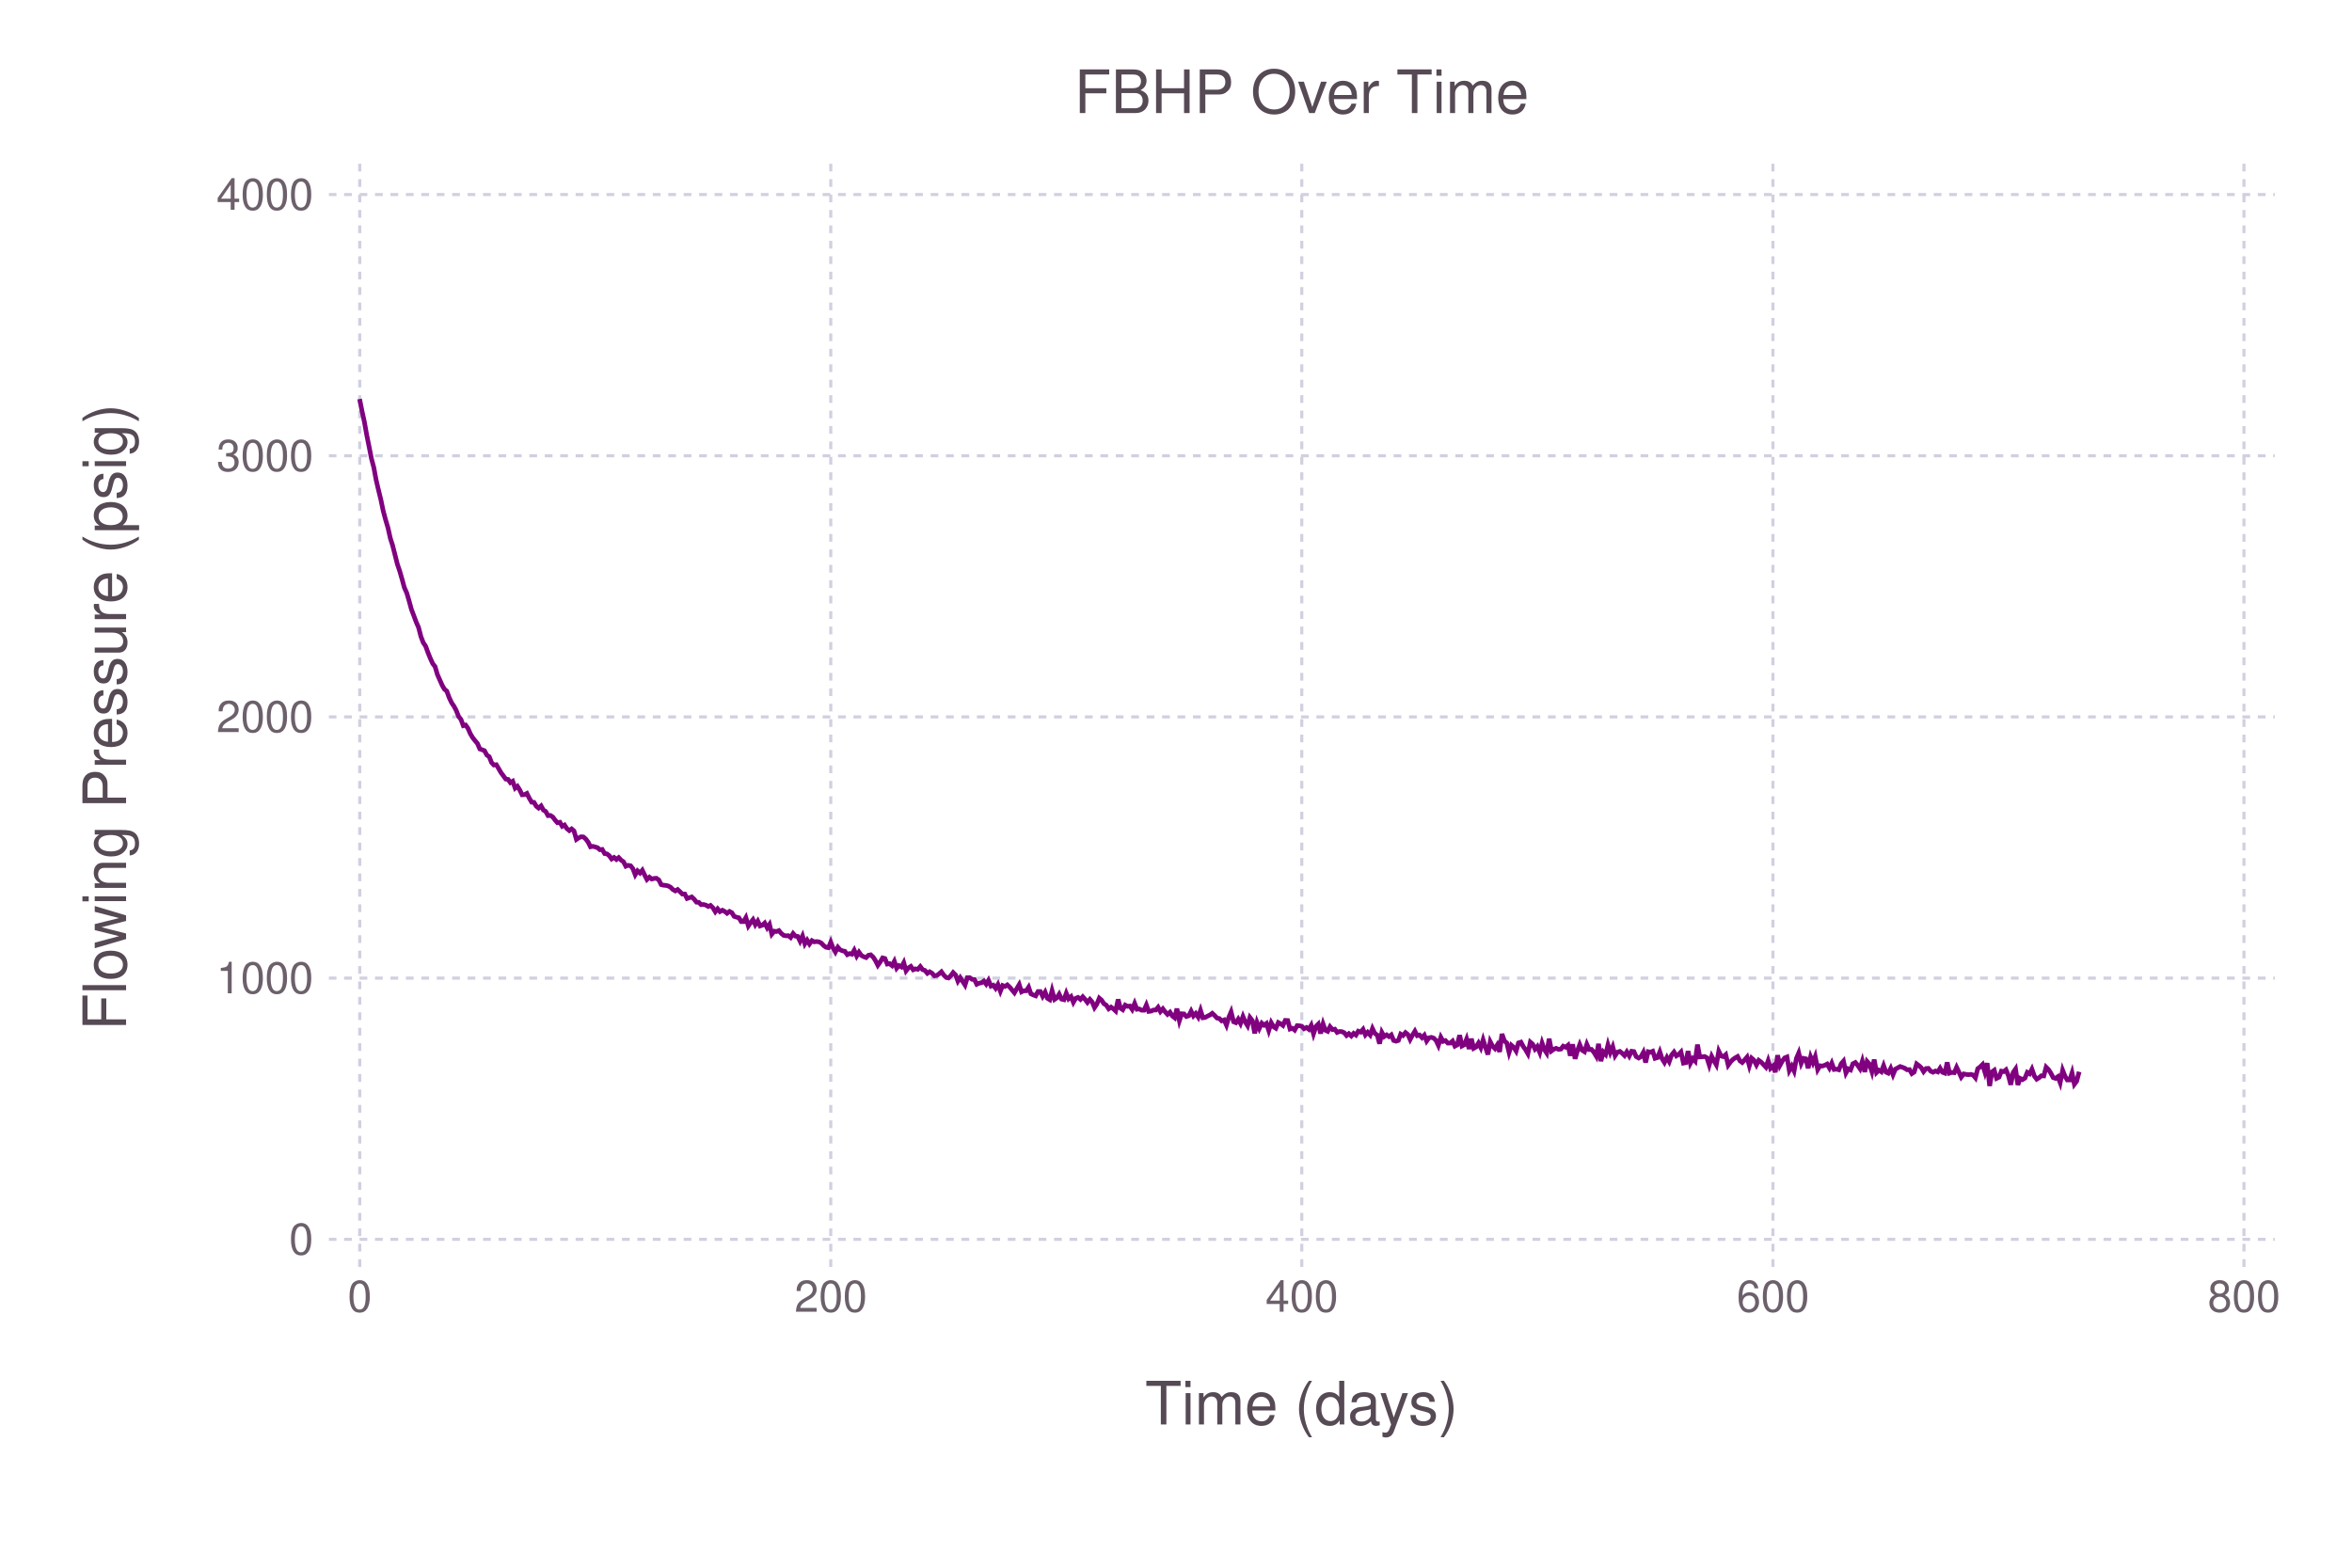
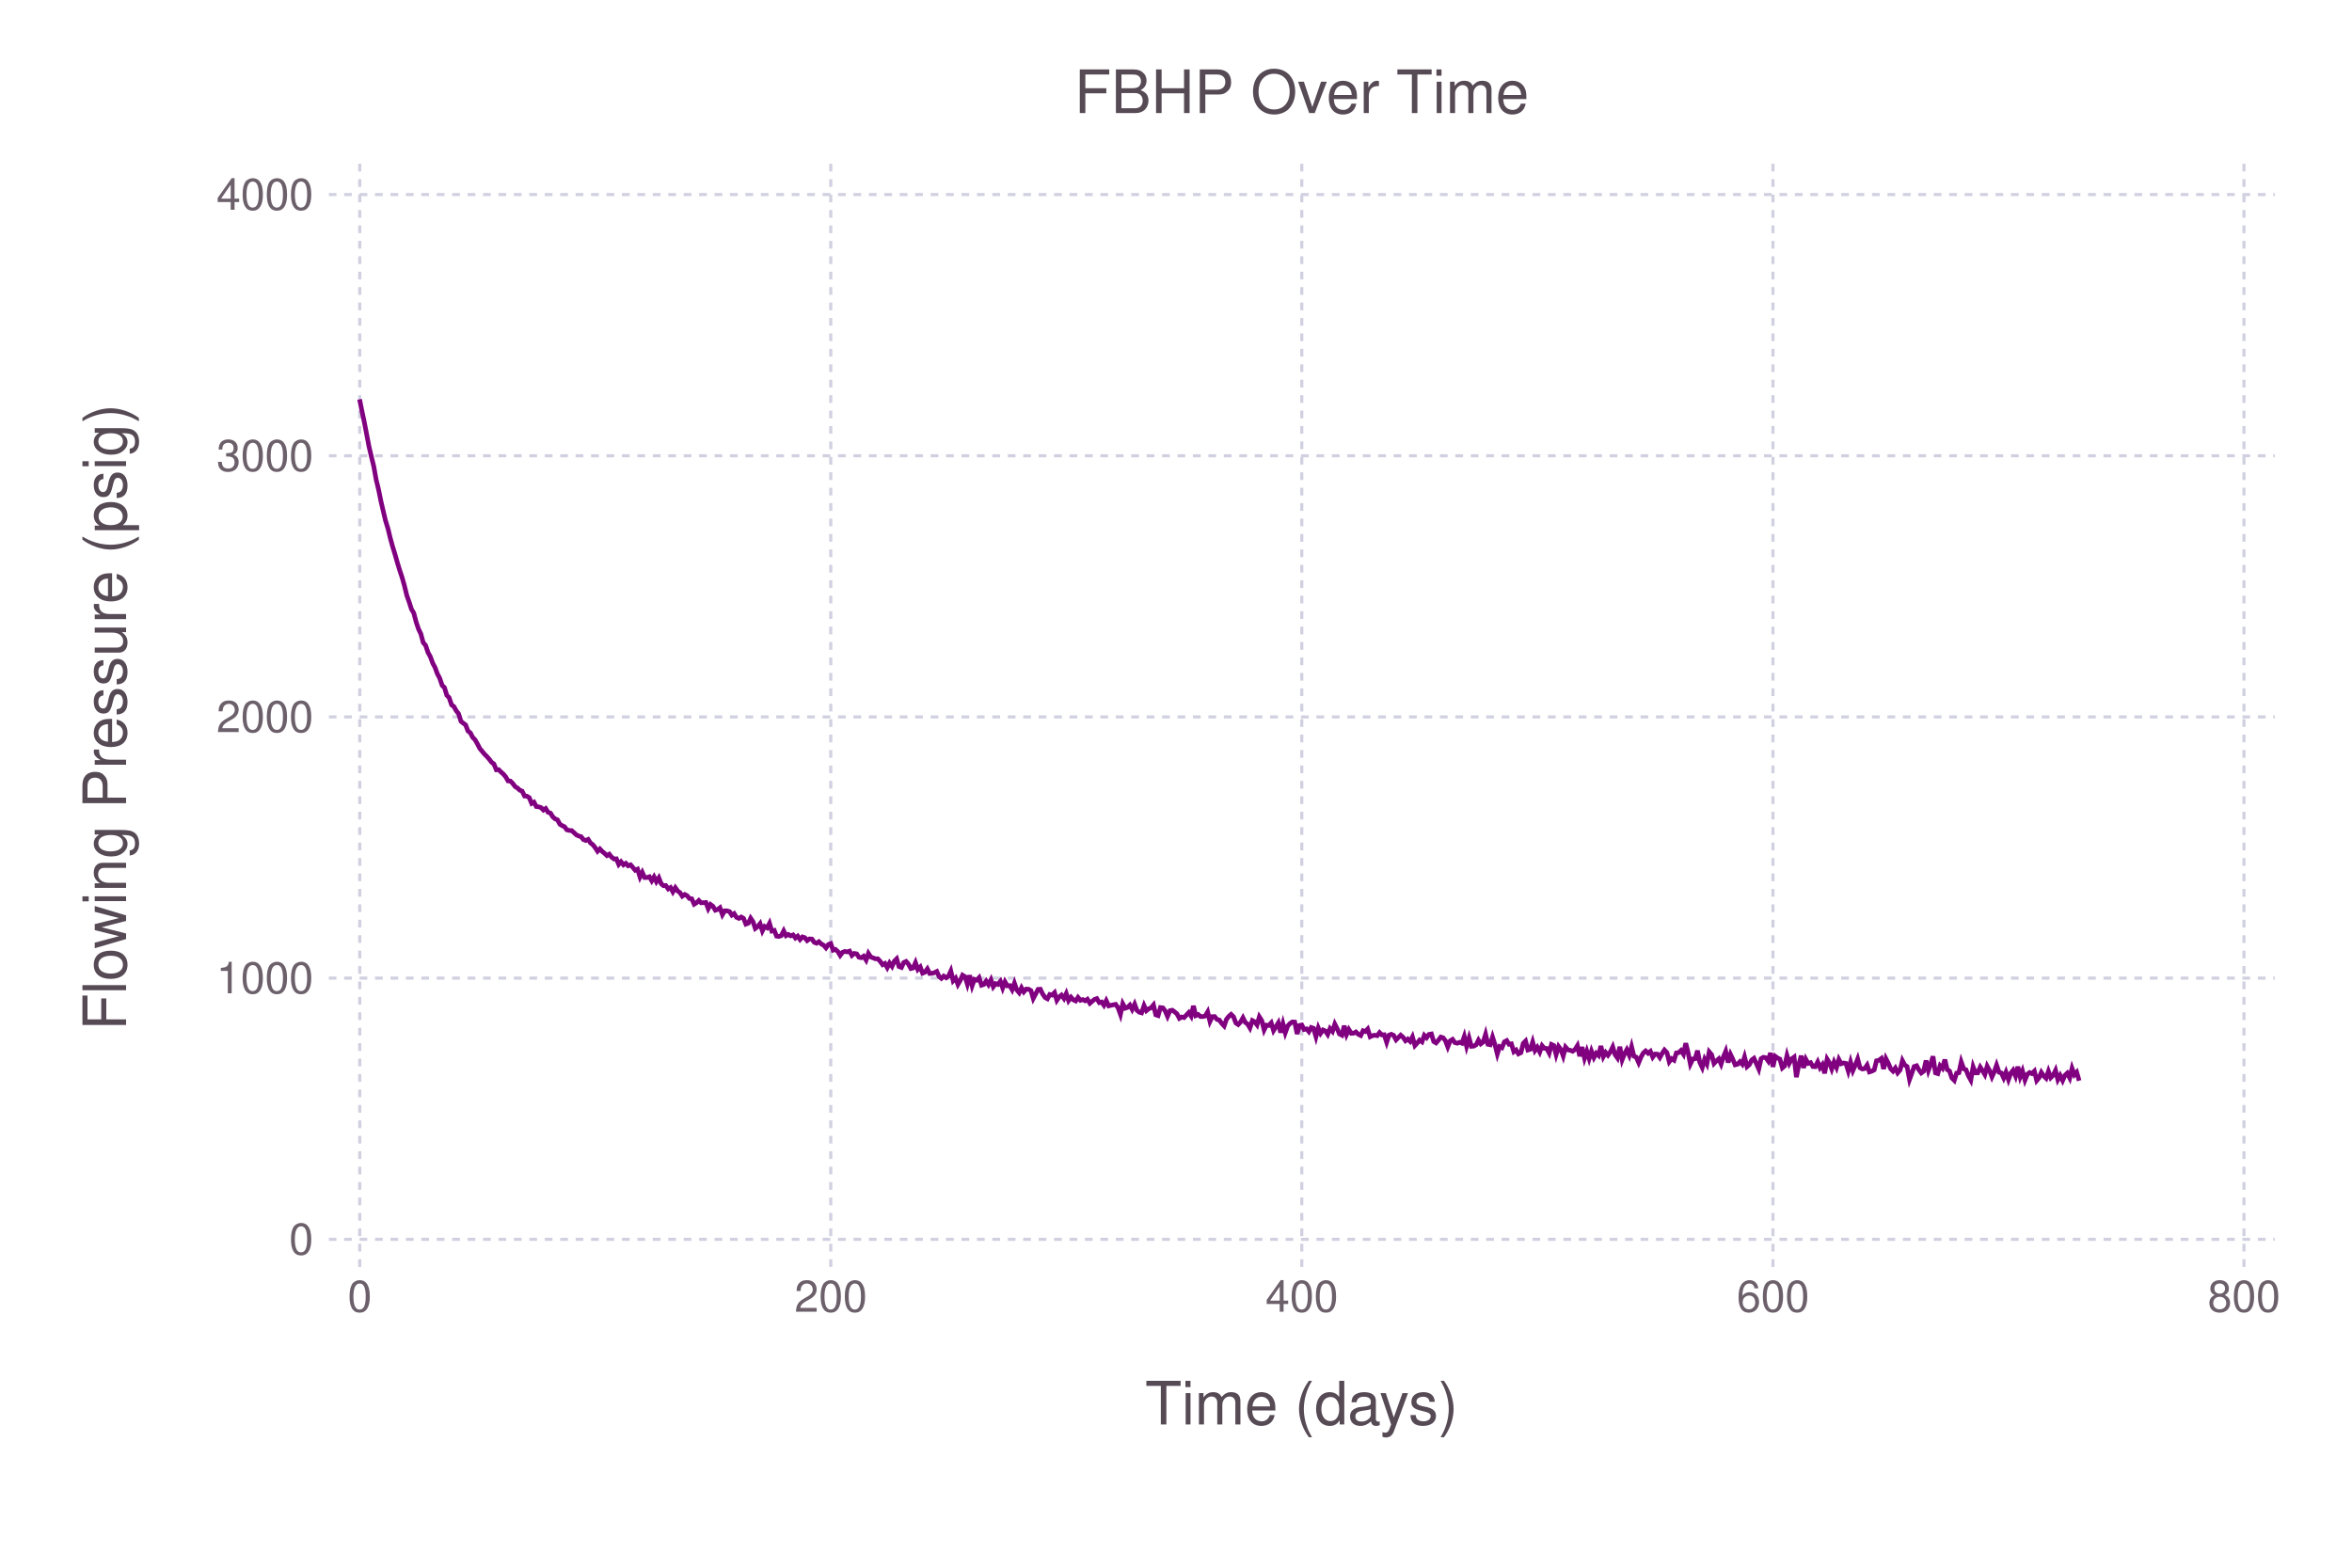
<svg xmlns="http://www.w3.org/2000/svg" version="1.2" width="152.4mm" height="101.6mm" viewBox="0 0 152.4 101.6" stroke="none" fill="#000000" stroke-width="0.3" font-size="3.88">
  <defs>
    <marker id="arrow" markerWidth="15" markerHeight="7" refX="5" refY="3.5" orient="auto" markerUnits="strokeWidth">
      <path d="M0,0 L15,3.5 L0,7 z" stroke="context-stroke" fill="context-stroke" />
    </marker>
  </defs>
-   <g class="plotroot xscalable yscalable" id="img-073ef3ee-1">
-     <g font-size="3.88" font-family="'PT Sans','Helvetica Neue','Helvetica',sans-serif" fill="#564A55" stroke="#000000" stroke-opacity="0.000" id="img-073ef3ee-2">
+   <g class="plotroot xscalable yscalable" id="img-1de71e93-1">
+     <g font-size="3.88" font-family="'PT Sans','Helvetica Neue','Helvetica',sans-serif" fill="#564A55" stroke="#000000" stroke-opacity="0.000" id="img-1de71e93-2">
      <g transform="translate(84.35,89.99)">
        <g class="primitive">
          <text text-anchor="middle" dy="0.6em">Time (days)</text>
        </g>
      </g>
    </g>
-     <g class="guide xlabels" font-size="2.82" font-family="'PT Sans Caption','Helvetica Neue','Helvetica',sans-serif" fill="#6C606B" id="img-073ef3ee-3">
+     <g class="guide xlabels" font-size="2.82" font-family="'PT Sans Caption','Helvetica Neue','Helvetica',sans-serif" fill="#6C606B" id="img-1de71e93-3">
      <g transform="translate(23.31,83.32)">
        <g class="primitive">
          <text text-anchor="middle" dy="0.6em">0</text>
        </g>
      </g>
      <g transform="translate(53.83,83.32)">
        <g class="primitive">
          <text text-anchor="middle" dy="0.6em">200</text>
        </g>
      </g>
      <g transform="translate(84.35,83.32)">
        <g class="primitive">
          <text text-anchor="middle" dy="0.6em">400</text>
        </g>
      </g>
      <g transform="translate(114.88,83.32)">
        <g class="primitive">
          <text text-anchor="middle" dy="0.6em">600</text>
        </g>
      </g>
      <g transform="translate(145.4,83.32)">
        <g class="primitive">
          <text text-anchor="middle" dy="0.6em">800</text>
        </g>
      </g>
    </g>
-     <g clip-path="url(#img-073ef3ee-4)">
-       <g id="img-073ef3ee-5">
-         <g pointer-events="visible" fill="#000000" fill-opacity="0.000" stroke="#000000" stroke-opacity="0.000" class="guide background" id="img-073ef3ee-6">
-           <g transform="translate(84.35,46.46)" id="img-073ef3ee-7">
+     <g clip-path="url(#img-1de71e93-4)">
+       <g id="img-1de71e93-5">
+         <g pointer-events="visible" fill="#000000" fill-opacity="0.000" stroke="#000000" stroke-opacity="0.000" class="guide background" id="img-1de71e93-6">
+           <g transform="translate(84.35,46.46)" id="img-1de71e93-7">
            <path d="M-63.05,-35.85 L 63.05 -35.85 63.05 35.85 -63.05 35.85 z" class="primitive" />
          </g>
        </g>
-         <g class="guide ygridlines xfixed" stroke-dasharray="0.5,0.5" stroke-width="0.2" stroke="#D0D0E0" id="img-073ef3ee-8">
-           <g transform="translate(84.35,80.32)" id="img-073ef3ee-9">
+         <g class="guide ygridlines xfixed" stroke-dasharray="0.5,0.5" stroke-width="0.2" stroke="#D0D0E0" id="img-1de71e93-8">
+           <g transform="translate(84.35,80.32)" id="img-1de71e93-9">
            <path fill="none" d="M-63.05,0 L 63.05 0" class="primitive" />
          </g>
-           <g transform="translate(84.35,63.39)" id="img-073ef3ee-10">
+           <g transform="translate(84.35,63.39)" id="img-1de71e93-10">
            <path fill="none" d="M-63.05,0 L 63.05 0" class="primitive" />
          </g>
-           <g transform="translate(84.35,46.46)" id="img-073ef3ee-11">
+           <g transform="translate(84.35,46.46)" id="img-1de71e93-11">
            <path fill="none" d="M-63.05,0 L 63.05 0" class="primitive" />
          </g>
-           <g transform="translate(84.35,29.54)" id="img-073ef3ee-12">
+           <g transform="translate(84.35,29.54)" id="img-1de71e93-12">
            <path fill="none" d="M-63.05,0 L 63.05 0" class="primitive" />
          </g>
-           <g transform="translate(84.35,12.61)" id="img-073ef3ee-13">
+           <g transform="translate(84.35,12.61)" id="img-1de71e93-13">
            <path fill="none" d="M-63.05,0 L 63.05 0" class="primitive" />
          </g>
        </g>
-         <g class="guide xgridlines yfixed" stroke-dasharray="0.5,0.5" stroke-width="0.2" stroke="#D0D0E0" id="img-073ef3ee-14">
-           <g transform="translate(23.31,46.46)" id="img-073ef3ee-15">
+         <g class="guide xgridlines yfixed" stroke-dasharray="0.5,0.5" stroke-width="0.2" stroke="#D0D0E0" id="img-1de71e93-14">
+           <g transform="translate(23.31,46.46)" id="img-1de71e93-15">
            <path fill="none" d="M0,-35.85 L 0 35.85" class="primitive" />
          </g>
-           <g transform="translate(53.83,46.46)" id="img-073ef3ee-16">
+           <g transform="translate(53.83,46.46)" id="img-1de71e93-16">
            <path fill="none" d="M0,-35.85 L 0 35.85" class="primitive" />
          </g>
-           <g transform="translate(84.35,46.46)" id="img-073ef3ee-17">
+           <g transform="translate(84.35,46.46)" id="img-1de71e93-17">
            <path fill="none" d="M0,-35.85 L 0 35.85" class="primitive" />
          </g>
-           <g transform="translate(114.88,46.46)" id="img-073ef3ee-18">
+           <g transform="translate(114.88,46.46)" id="img-1de71e93-18">
            <path fill="none" d="M0,-35.85 L 0 35.85" class="primitive" />
          </g>
-           <g transform="translate(145.4,46.46)" id="img-073ef3ee-19">
+           <g transform="translate(145.4,46.46)" id="img-1de71e93-19">
            <path fill="none" d="M0,-35.85 L 0 35.85" class="primitive" />
          </g>
        </g>
-         <g class="plotpanel" id="img-073ef3ee-20">
-           <g stroke-width="0.3" fill="#000000" fill-opacity="0.000" class="geometry" id="img-073ef3ee-21">
-             <g class="color_RGB{N0f8}(0.502,0.0,0.502)" stroke-dasharray="none" stroke="#800080" id="img-073ef3ee-22">
-               <g transform="translate(79.01,62.86)" id="img-073ef3ee-23">
-                 <path fill="none" d="M-55.71,-37 L -55.55 -36.2 -55.4 -35.52 -55.25 -34.68 -55.1 -33.94 -54.94 -33.13 -54.79 -32.57 -54.64 -31.76 -54.48 -31.08 -54.33 -30.47 -54.18 -29.75 -54.03 -29.19 -53.87 -28.65 -53.72 -27.98 -53.57 -27.51 -53.42 -26.92 -53.26 -26.29 -53.11 -25.85 -52.96 -25.33 -52.81 -24.78 -52.65 -24.42 -52.5 -23.91 -52.35 -23.36 -52.2 -22.97 -52.04 -22.54 -51.89 -22.2 -51.74 -21.62 -51.59 -21.22 -51.43 -20.98 -51.28 -20.57 -51.13 -20.2 -50.97 -19.85 -50.82 -19.66 -50.67 -19.15 -50.52 -18.81 -50.36 -18.45 -50.21 -18.19 -50.06 -18.07 -49.91 -17.66 -49.75 -17.32 -49.6 -17.1 -49.45 -16.82 -49.3 -16.44 -49.14 -16.23 -48.99 -15.83 -48.84 -15.87 -48.69 -15.66 -48.53 -15.3 -48.38 -15.05 -48.23 -14.86 -48.07 -14.67 -47.92 -14.32 -47.77 -14.27 -47.62 -14.21 -47.46 -13.92 -47.31 -13.82 -47.16 -13.44 -47.01 -13.28 -46.85 -13.3 -46.7 -13.05 -46.55 -12.79 -46.4 -12.59 -46.24 -12.37 -46.09 -12.35 -45.94 -12.14 -45.79 -12.23 -45.63 -11.78 -45.48 -11.9 -45.33 -11.66 -45.18 -11.35 -45.02 -11.36 -44.87 -11.44 -44.72 -11.14 -44.56 -10.87 -44.41 -10.86 -44.26 -10.61 -44.11 -10.49 -43.95 -10.63 -43.8 -10.36 -43.65 -10.27 -43.5 -10 -43.34 -10.01 -43.19 -9.91 -43.04 -9.71 -42.89 -9.54 -42.73 -9.57 -42.58 -9.31 -42.43 -9.39 -42.28 -9.16 -42.12 -9.03 -41.97 -9.14 -41.82 -9.01 -41.66 -8.46 -41.51 -8.56 -41.36 -8.63 -41.21 -8.62 -41.05 -8.48 -40.9 -8.28 -40.75 -7.98 -40.6 -8.01 -40.44 -7.97 -40.29 -7.92 -40.14 -7.79 -39.99 -7.81 -39.83 -7.54 -39.68 -7.52 -39.53 -7.4 -39.38 -7.19 -39.22 -7.29 -39.07 -7.16 -38.92 -7.28 -38.77 -7.12 -38.61 -7.01 -38.46 -6.72 -38.31 -6.78 -38.15 -6.75 -38 -6.56 -37.85 -6.17 -37.7 -6.42 -37.54 -6.28 -37.39 -6.46 -37.24 -6.15 -37.09 -5.86 -36.93 -6.01 -36.78 -5.89 -36.63 -5.93 -36.48 -5.94 -36.32 -5.83 -36.17 -5.53 -36.02 -5.49 -35.87 -5.48 -35.71 -5.44 -35.56 -5.36 -35.41 -5.21 -35.25 -5.12 -35.1 -5.21 -34.95 -5.07 -34.8 -4.92 -34.64 -4.92 -34.49 -4.63 -34.34 -4.68 -34.19 -4.73 -34.03 -4.58 -33.88 -4.39 -33.73 -4.38 -33.58 -4.23 -33.42 -4.24 -33.27 -4.2 -33.12 -4.11 -32.97 -4.18 -32.81 -4.02 -32.66 -3.77 -32.51 -3.96 -32.36 -3.78 -32.2 -3.87 -32.05 -3.79 -31.9 -3.67 -31.74 -3.79 -31.59 -3.71 -31.44 -3.47 -31.29 -3.42 -31.13 -3.38 -30.98 -3.13 -30.83 -3.13 -30.68 -3.39 -30.52 -2.85 -30.37 -3.07 -30.22 -3.26 -30.07 -2.93 -29.91 -3.17 -29.76 -2.85 -29.61 -2.9 -29.46 -3.04 -29.3 -2.73 -29.15 -2.95 -29 -2.32 -28.84 -2.51 -28.69 -2.49 -28.54 -2.55 -28.39 -2.37 -28.23 -2.24 -28.08 -2.21 -27.93 -2.22 -27.78 -2.1 -27.62 -2.36 -27.47 -2.19 -27.32 -2.17 -27.17 -1.86 -27.01 -2.2 -26.86 -1.69 -26.71 -1.93 -26.56 -1.68 -26.4 -1.9 -26.25 -1.82 -26.1 -1.84 -25.95 -1.82 -25.79 -1.74 -25.64 -1.58 -25.49 -1.47 -25.33 -1.44 -25.18 -1.8 -25.03 -1.42 -24.88 -1.16 -24.72 -1.47 -24.57 -1.3 -24.42 -1.24 -24.27 -1.21 -24.11 -0.99 -23.96 -1.06 -23.81 -1.02 -23.66 -1.28 -23.5 -0.9 -23.35 -1.15 -23.2 -0.94 -23.05 -0.86 -22.89 -0.8 -22.74 -0.95 -22.59 -0.98 -22.43 -0.83 -22.28 -0.6 -22.13 -0.3 -21.98 -0.51 -21.82 -0.78 -21.67 -0.74 -21.52 -0.38 -21.37 -0.41 -21.21 -0.28 -21.06 -0.56 -20.91 -0.11 -20.76 -0.28 -20.6 -0.19 -20.45 -0.47 -20.3 0.06 -20.15 -0.13 -19.99 -0.23 -19.84 -0.01 -19.69 -0.07 -19.54 -0.04 -19.38 -0.22 -19.23 -0.02 -19.08 0.03 -18.92 0.22 -18.77 0.12 -18.62 0.21 -18.47 0.38 -18.31 0.36 -18.16 0.25 -18.01 0.12 -17.86 0.33 -17.7 0.49 -17.55 0.52 -17.4 0.37 -17.25 0.17 -17.09 0.33 -16.94 0.73 -16.79 0.5 -16.64 0.73 -16.48 0.98 -16.33 0.5 -16.18 0.5 -16.02 0.61 -15.87 0.62 -15.72 0.93 -15.57 0.86 -15.41 0.83 -15.26 0.72 -15.11 0.92 -14.96 0.67 -14.8 1.05 -14.65 0.99 -14.5 1.19 -14.35 0.94 -14.19 1.38 -14.04 1.01 -13.89 1.07 -13.74 0.97 -13.58 1.12 -13.43 1.3 -13.28 1.48 -13.13 1.22 -12.97 0.95 -12.82 1.42 -12.67 1.35 -12.51 1.35 -12.36 1.12 -12.21 1.55 -12.06 1.62 -11.9 1.68 -11.75 1.4 -11.6 1.4 -11.45 1.71 -11.29 1.44 -11.14 1.84 -10.99 1.93 -10.84 1.34 -10.68 1.91 -10.53 1.81 -10.38 1.57 -10.23 1.89 -10.07 1.93 -9.92 1.51 -9.77 1.87 -9.61 1.73 -9.46 2.1 -9.31 1.84 -9.16 1.78 -9 1.91 -8.85 1.74 -8.7 1.91 -8.55 2.11 -8.39 1.91 -8.24 2.08 -8.09 2.44 -7.94 2.22 -7.78 1.83 -7.63 1.96 -7.48 2.19 -7.33 2.28 -7.17 2.52 -7.02 2.41 -6.87 2.52 -6.72 2.66 -6.56 1.91 -6.41 2.48 -6.26 2.58 -6.1 2.28 -5.95 2.36 -5.8 2.34 -5.65 2.56 -5.49 2.17 -5.34 2.55 -5.19 2.53 -5.04 2.61 -4.88 2.61 -4.73 2.27 -4.58 2.69 -4.43 2.67 -4.27 2.6 -4.12 2.6 -3.97 2.42 -3.82 2.7 -3.66 2.52 -3.51 2.72 -3.36 2.88 -3.2 2.74 -3.05 2.98 -2.9 3.1 -2.75 2.51 -2.59 3.29 -2.44 2.84 -2.29 2.85 -2.14 3.02 -1.98 2.97 -1.83 2.67 -1.68 2.98 -1.53 2.82 -1.37 3.06 -1.22 2.62 -1.07 3.1 -0.92 3.08 -0.76 2.99 -0.61 2.92 -0.46 2.81 -0.31 2.95 -0.15 3.12 0 3.15 0.15 3.3 0.31 3.24 0.46 3.58 0.61 3.07 0.76 2.72 0.92 3.36 1.07 3.42 1.22 3.19 1.37 3.47 1.53 3.02 1.68 3.38 1.83 3.62 1.98 3.08 2.14 3.29 2.29 4.11 2.44 3.41 2.59 3.79 2.75 3.45 2.9 3.58 3.05 3.47 3.2 3.93 3.36 3.42 3.51 3.68 3.66 3.78 3.82 3.41 3.97 3.49 4.12 3.6 4.27 3.27 4.43 3.28 4.58 3.83 4.73 3.78 4.88 3.9 5.04 3.61 5.19 3.62 5.34 3.65 5.49 3.81 5.65 3.73 5.8 3.85 5.95 3.59 6.1 4.14 6.26 3.66 6.41 3.51 6.56 4.12 6.72 3.5 6.87 3.91 7.02 3.98 7.17 3.68 7.33 3.87 7.48 3.84 7.63 4.05 7.78 3.99 7.94 4 8.09 4.07 8.24 4.25 8.39 4.13 8.55 4.28 8.7 4.11 8.85 4.22 9 3.97 9.16 4.03 9.31 3.85 9.46 4.21 9.61 4.04 9.77 4.22 9.92 3.8 10.07 4.11 10.23 4.22 10.38 4.78 10.53 4.05 10.68 4.32 10.84 4.21 10.99 4.32 11.14 4.21 11.29 4.57 11.45 4.62 11.6 4.57 11.75 4.16 11.9 4.25 12.06 4.06 12.21 4.18 12.36 4.51 12.51 4.23 12.67 3.97 12.82 4.26 12.97 4.22 13.13 4.39 13.28 4.23 13.43 4.61 13.58 4.4 13.74 4.37 13.89 4.42 14.04 4.57 14.19 4.89 14.35 4.36 14.5 4.63 14.65 4.58 14.8 4.74 14.96 4.74 15.11 4.61 15.26 4.94 15.41 4.86 15.57 4.23 15.72 4.93 15.87 4.85 16.02 4.48 16.18 5.12 16.33 4.46 16.48 5.08 16.64 4.99 16.79 4.74 16.94 5.04 17.09 4.53 17.25 5.03 17.4 5.48 17.55 4.65 17.7 4.94 17.86 5.1 18.01 4.86 18.16 5.31 18.31 4.15 18.47 4.6 18.62 4.73 18.77 5.35 18.92 4.88 19.08 5.02 19.23 5.26 19.38 4.73 19.54 4.68 19.69 4.96 19.84 5.17 19.99 5.43 20.15 4.68 20.3 4.81 20.45 5.13 20.6 4.96 20.76 5.35 20.91 4.74 21.06 5.16 21.21 5.39 21.37 4.46 21.52 5.25 21.67 5.14 21.82 5.08 21.98 5.15 22.13 5.13 22.28 4.94 22.43 5.01 22.59 4.88 22.74 5.56 22.89 4.82 23.05 5.76 23.2 5.24 23.35 4.84 23.5 5.2 23.66 5.3 23.81 4.82 23.96 5.16 24.11 5.15 24.27 5.34 24.42 5.59 24.57 4.79 24.72 5.91 24.88 5.32 25.03 5.48 25.18 4.86 25.33 5.35 25.49 4.98 25.64 5.56 25.79 5.33 25.95 5.28 26.1 5.4 26.25 5.55 26.4 5.31 26.56 5.58 26.71 5.27 26.86 5.29 27.01 5.62 27.17 5.71 27.32 5.62 27.47 5.35 27.62 6 27.78 5.3 27.93 5.33 28.08 5.27 28.23 5.73 28.39 5.68 28.54 5.31 28.69 5.76 28.84 6 29 5.67 29.15 5.94 29.3 5.52 29.46 5.32 29.61 5.57 29.76 5.48 29.91 5.32 30.07 6.04 30.22 6.01 30.37 5.26 30.52 6.05 30.68 5.75 30.83 5.91 30.98 4.84 31.13 5.64 31.29 5.63 31.44 5.61 31.59 5.69 31.74 6.16 31.9 5.6 32.05 5.89 32.2 6.15 32.36 5.27 32.51 5.58 32.66 5.62 32.81 5.49 32.97 6.17 33.12 5.96 33.27 5.81 33.42 5.7 33.58 5.61 33.73 5.89 33.88 6 34.03 5.84 34.19 5.65 34.34 6.21 34.49 5.72 34.64 5.85 34.8 6.16 34.95 5.86 35.1 5.97 35.25 6.13 35.41 6.3 35.56 5.88 35.71 6.38 35.87 6.23 36.02 6.63 36.17 5.53 36.32 6.19 36.48 5.9 36.63 5.7 36.78 5.64 36.93 6.52 37.09 6.23 37.24 6.55 37.39 5.73 37.54 5.38 37.7 6.06 37.85 5.73 38 5.76 38.15 6.37 38.31 5.64 38.46 6.01 38.61 5.62 38.77 6.46 38.92 6.21 39.07 6.23 39.22 6.18 39.38 6.1 39.53 6.36 39.68 6.04 39.83 6.45 39.99 6.43 40.14 6.47 40.29 6.08 40.44 5.91 40.6 6.68 40.75 6.41 40.9 6.48 41.05 6.08 41.21 6 41.36 6.18 41.51 6.4 41.66 5.92 41.82 6.61 41.97 5.93 42.12 6.1 42.28 6.59 42.43 5.81 42.58 6.65 42.73 6.5 42.89 6.6 43.04 6.2 43.19 6.62 43.34 6.69 43.5 6.38 43.65 6.79 43.8 6.43 43.95 6.35 44.11 6.26 44.26 6.31 44.41 6.37 44.56 6.47 44.72 6.46 44.87 6.72 45.02 6.62 45.18 6.09 45.33 6.2 45.48 6.34 45.63 6.59 45.79 6.39 45.94 6.38 46.09 6.56 46.24 6.63 46.4 6.55 46.55 6.61 46.7 6.37 46.85 6.63 47.01 6.69 47.16 5.99 47.31 6.69 47.46 6.64 47.62 6.66 47.77 6.31 47.92 6.62 48.07 6.95 48.23 6.74 48.38 6.77 48.53 6.79 48.69 6.77 48.84 6.81 48.99 6.99 49.14 6.4 49.3 6.28 49.45 6.13 49.6 6.62 49.75 6.04 49.91 7.52 50.06 6.61 50.21 6.5 50.36 7.03 50.52 6.95 50.67 6.56 50.82 6.59 50.97 6.47 51.13 6.86 51.28 7.44 51.43 6.65 51.59 6.42 51.74 7.45 51.89 7.03 52.04 7.11 52.2 7.01 52.35 6.64 52.5 6.73 52.65 6.43 52.81 6.88 52.96 7.08 53.11 6.99 53.26 6.86 53.42 6.87 53.57 6.3 53.72 6.45 53.87 6.68 54.03 6.98 54.18 7.03 54.33 6.92 54.48 7.31 54.64 6.5 54.79 6.88 54.94 7.13 55.1 7.13 55.25 6.67 55.4 7.41 55.55 7.21 55.71 6.6" class="primitive" />
+         <g class="plotpanel" id="img-1de71e93-20">
+           <g stroke-width="0.3" fill="#000000" fill-opacity="0.000" class="geometry" id="img-1de71e93-21">
+             <g class="color_RGB{N0f8}(0.502,0.0,0.502)" stroke-dasharray="none" stroke="#800080" id="img-1de71e93-22">
+               <g transform="translate(79.01,62.85)" id="img-1de71e93-23">
+                 <path fill="none" d="M-55.71,-36.97 L -55.55 -36.17 -55.4 -35.47 -55.25 -34.69 -55.1 -33.91 -54.94 -33.23 -54.79 -32.62 -54.64 -31.78 -54.48 -31.12 -54.33 -30.38 -54.18 -29.74 -54.03 -29.11 -53.87 -28.59 -53.72 -27.97 -53.57 -27.43 -53.42 -26.94 -53.26 -26.38 -53.11 -25.89 -52.96 -25.44 -52.81 -24.91 -52.65 -24.26 -52.5 -23.84 -52.35 -23.37 -52.2 -23.12 -52.04 -22.52 -51.89 -22.08 -51.74 -21.77 -51.59 -21.21 -51.43 -21.02 -51.28 -20.57 -51.13 -20.3 -50.97 -19.87 -50.82 -19.59 -50.67 -19.18 -50.52 -18.9 -50.36 -18.43 -50.21 -18.29 -50.06 -17.79 -49.91 -17.64 -49.75 -17.17 -49.6 -17.06 -49.45 -16.79 -49.3 -16.6 -49.14 -16.1 -48.99 -15.98 -48.84 -15.87 -48.69 -15.48 -48.53 -15.35 -48.38 -15.06 -48.23 -14.91 -48.07 -14.63 -47.92 -14.34 -47.77 -14.16 -47.62 -13.98 -47.46 -13.82 -47.31 -13.65 -47.16 -13.45 -47.01 -13.34 -46.85 -12.96 -46.7 -12.97 -46.55 -12.82 -46.4 -12.69 -46.24 -12.5 -46.09 -12.24 -45.94 -12.23 -45.79 -12.08 -45.63 -11.87 -45.48 -11.78 -45.33 -11.64 -45.18 -11.58 -45.02 -11.26 -44.87 -11.25 -44.72 -11.16 -44.56 -10.78 -44.41 -10.86 -44.26 -10.58 -44.11 -10.56 -43.95 -10.51 -43.8 -10.35 -43.65 -10.45 -43.5 -10.21 -43.34 -10.15 -43.19 -9.91 -43.04 -9.78 -42.89 -9.72 -42.73 -9.43 -42.58 -9.34 -42.43 -9.27 -42.28 -9.07 -42.12 -9.03 -41.97 -9.02 -41.82 -8.89 -41.66 -8.74 -41.51 -8.67 -41.36 -8.63 -41.21 -8.44 -41.05 -8.38 -40.9 -8.45 -40.75 -8.22 -40.6 -8.11 -40.44 -7.91 -40.29 -7.68 -40.14 -7.83 -39.99 -7.67 -39.83 -7.54 -39.68 -7.4 -39.53 -7.49 -39.38 -7.3 -39.22 -7.18 -39.07 -7.19 -38.92 -6.83 -38.77 -7 -38.61 -6.8 -38.46 -6.9 -38.31 -6.74 -38.15 -6.8 -38 -6.63 -37.85 -6.45 -37.7 -6.52 -37.54 -6.01 -37.39 -6.31 -37.24 -5.98 -37.09 -5.98 -36.93 -6.03 -36.78 -5.77 -36.63 -6.02 -36.48 -5.71 -36.32 -5.96 -36.17 -5.58 -36.02 -5.45 -35.87 -5.46 -35.71 -5.24 -35.56 -5.33 -35.41 -5.05 -35.25 -5.32 -35.1 -5.11 -34.95 -5 -34.8 -4.77 -34.64 -4.88 -34.49 -4.8 -34.34 -4.62 -34.19 -4.6 -34.03 -4.25 -33.88 -4.34 -33.73 -4.49 -33.58 -4.34 -33.42 -4.35 -33.27 -4.36 -33.12 -3.96 -32.97 -4.23 -32.81 -4.11 -32.66 -3.86 -32.51 -3.91 -32.36 -4.02 -32.2 -3.57 -32.05 -3.82 -31.9 -3.82 -31.74 -3.77 -31.59 -3.54 -31.44 -3.64 -31.29 -3.4 -31.13 -3.33 -30.98 -3.42 -30.83 -3.33 -30.68 -2.96 -30.52 -3.02 -30.37 -3.34 -30.22 -3.12 -30.07 -2.68 -29.91 -2.8 -29.76 -2.99 -29.61 -2.52 -29.46 -2.81 -29.3 -2.72 -29.15 -3.01 -29 -2.51 -28.84 -2.55 -28.69 -2.18 -28.54 -2.16 -28.39 -2.21 -28.23 -2.52 -28.08 -2.21 -27.93 -2.29 -27.78 -2.2 -27.62 -2.26 -27.47 -2.06 -27.32 -2.18 -27.17 -1.96 -27.01 -2.13 -26.86 -2.08 -26.71 -1.89 -26.56 -2 -26.4 -1.99 -26.25 -1.78 -26.1 -1.72 -25.95 -1.82 -25.79 -1.67 -25.64 -1.59 -25.49 -1.42 -25.33 -1.64 -25.18 -1.7 -25.03 -1.27 -24.88 -1.32 -24.72 -1.18 -24.57 -0.93 -24.42 -1.13 -24.27 -1.19 -24.11 -1.16 -23.96 -1.21 -23.81 -0.93 -23.66 -1.06 -23.5 -1.03 -23.35 -0.81 -23.2 -0.78 -23.05 -0.88 -22.89 -0.63 -22.74 -1.06 -22.59 -0.83 -22.43 -0.77 -22.28 -0.71 -22.13 -0.71 -21.98 -0.55 -21.82 -0.33 -21.67 -0.41 -21.52 -0.14 -21.37 -0.44 -21.21 -0.22 -21.06 -0.56 -20.91 -0.71 -20.76 -0.21 -20.6 -0.15 -20.45 -0.47 -20.3 -0.54 -20.15 -0.37 -19.99 -0.08 -19.84 -0.12 -19.69 -0.46 -19.54 -0.02 -19.38 -0.18 -19.23 0.22 -19.08 0.16 -18.92 -0.06 -18.77 0.24 -18.62 0.23 -18.47 0.19 -18.31 0.11 -18.16 0.44 -18.01 0.56 -17.86 0.41 -17.7 0.52 -17.55 0.41 -17.4 0.08 -17.25 0.71 -17.09 0.54 -16.94 0.95 -16.79 0.69 -16.64 0.35 -16.48 0.45 -16.33 0.93 -16.18 0.36 -16.02 1.04 -15.87 0.62 -15.72 0.67 -15.57 0.51 -15.41 1 -15.26 0.95 -15.11 0.73 -14.96 0.96 -14.8 0.65 -14.65 1.1 -14.5 0.9 -14.35 0.95 -14.19 0.75 -14.04 1.18 -13.89 0.78 -13.74 1.04 -13.58 1.03 -13.43 1.29 -13.28 0.87 -13.13 1.3 -12.97 1.49 -12.82 1.17 -12.67 1.43 -12.51 1.25 -12.36 1.26 -12.21 1.35 -12.06 1.86 -11.9 1.56 -11.75 1.27 -11.6 1.26 -11.45 1.57 -11.29 1.8 -11.14 1.88 -10.99 1.6 -10.84 1.64 -10.68 1.48 -10.53 1.98 -10.38 1.76 -10.23 1.64 -10.07 1.86 -9.92 1.54 -9.77 2 -9.61 1.78 -9.46 1.95 -9.31 2.02 -9.16 1.79 -9 1.98 -8.85 1.93 -8.7 2.01 -8.55 1.91 -8.39 2.17 -8.24 2.04 -8.09 1.92 -7.94 1.87 -7.78 2.13 -7.63 2.09 -7.48 2.3 -7.33 2 -7.17 2.34 -7.02 2.3 -6.87 2.27 -6.72 2.24 -6.56 2.47 -6.41 2.89 -6.26 2.2 -6.1 2.49 -5.95 2.44 -5.8 2.29 -5.65 2.57 -5.49 2.23 -5.34 2.63 -5.19 2.75 -5.04 2.79 -4.88 2.32 -4.73 2.65 -4.58 2.53 -4.43 2.47 -4.27 2.28 -4.12 2.92 -3.97 2.97 -3.82 2.45 -3.66 2.47 -3.51 2.67 -3.36 3.02 -3.2 2.65 -3.05 2.62 -2.9 2.73 -2.75 2.85 -2.59 3.15 -2.44 3.06 -2.29 3.1 -2.14 2.94 -1.98 2.77 -1.83 3 -1.68 2.34 -1.53 2.97 -1.37 2.9 -1.22 3.03 -1.07 3.03 -0.92 3 -0.76 2.73 -0.61 3.35 -0.46 3.04 -0.31 3.03 -0.15 3.22 0 3.26 0.15 3.47 0.31 3.64 0.46 3.21 0.61 3.02 0.76 2.89 0.92 3.05 1.07 3.45 1.22 3.55 1.37 3.39 1.53 3.11 1.68 3.41 1.83 3.52 1.98 3.77 2.14 3.29 2.29 3.37 2.44 3.57 2.59 3.05 2.75 3.3 2.9 3.9 3.05 3.59 3.2 3.61 3.36 3.44 3.51 3.94 3.66 3.7 3.82 3.44 3.97 4.07 4.12 3.5 4.27 4.08 4.43 3.64 4.58 3.48 4.73 3.38 4.88 3.39 5.04 4.16 5.19 3.61 5.34 3.58 5.49 3.87 5.65 3.83 5.8 4.01 5.95 3.74 6.1 3.79 6.26 4.34 6.41 3.77 6.56 4.12 6.72 3.9 6.87 3.97 7.02 4.19 7.17 3.81 7.33 3.99 7.48 3.52 7.63 3.81 7.78 4.16 7.94 4.24 8.09 3.63 8.24 4.2 8.39 3.87 8.55 4.12 8.7 4.11 8.85 4.03 9 4.18 9.16 4.26 9.31 3.95 9.46 4 9.61 3.84 9.77 4.34 9.92 4.27 10.07 4.24 10.23 4.27 10.38 4.07 10.53 4.22 10.68 4.21 10.84 4.7 10.99 4.24 11.14 4.18 11.29 4.25 11.45 4.54 11.6 4.39 11.75 4.24 11.9 4.37 12.06 4.6 12.21 4.49 12.36 4.64 12.51 4.35 12.67 4.91 12.82 4.75 12.97 4.56 13.13 4.67 13.28 4.25 13.43 4.4 13.58 4.19 13.74 4.16 13.89 4.65 14.04 4.74 14.19 4.57 14.35 4.36 14.5 4.41 14.65 4.6 14.8 5 14.96 4.6 15.11 4.51 15.26 4.72 15.41 4.76 15.57 4.7 15.72 4.76 15.87 4.32 16.02 4.96 16.18 4.42 16.33 4.96 16.48 4.95 16.64 4.86 16.79 4.56 16.94 4.8 17.09 4.69 17.25 4.18 17.4 4.83 17.55 4.86 17.7 4.36 17.86 4.86 18.01 5.46 18.16 4.98 18.31 5.05 18.47 4.67 18.62 4.59 18.77 4.83 18.92 4.8 19.08 5.31 19.23 5.2 19.38 5.45 19.54 5.37 19.69 4.77 19.84 4.62 19.99 5.2 20.15 5.15 20.3 4.68 20.45 5.23 20.6 5.02 20.76 5.33 20.91 4.92 21.06 5.09 21.21 5.1 21.37 5.4 21.52 4.84 21.67 4.91 21.82 5.5 21.98 4.97 22.13 5.17 22.28 5.59 22.43 5.01 22.59 5.19 22.74 5.22 22.89 5.28 23.05 5.16 23.2 4.92 23.35 5.6 23.5 5.01 23.66 5.73 23.81 5.28 23.96 5.76 24.11 5.27 24.27 5.69 24.42 5.41 24.57 5.55 24.72 4.94 24.88 5.63 25.03 5.36 25.18 5.54 25.33 5.33 25.49 5 25.64 5.5 25.79 5.71 25.95 4.99 26.1 5.83 26.25 5.45 26.4 5.18 26.56 5.54 26.71 4.99 26.86 5.6 27.01 5.66 27.17 6.02 27.32 5.66 27.47 5.39 27.62 5.26 27.78 5.41 27.93 5.29 28.08 5.66 28.23 5.46 28.39 5.47 28.54 5.69 28.69 5.42 28.84 5.2 29 5.37 29.15 5.96 29.3 5.76 29.46 5.86 29.61 5.39 29.76 5.37 29.91 5.23 30.07 5.47 30.22 4.76 30.37 5.36 30.52 6.11 30.68 5.78 30.83 5.76 30.98 5.24 31.13 6 31.29 6.34 31.44 5.81 31.59 6.1 31.74 5.32 31.9 5.51 32.05 6.07 32.2 5.91 32.36 5.77 32.51 6.11 32.66 5.64 32.81 5.28 32.97 6.01 33.12 5.49 33.27 5.8 33.42 6.16 33.58 6.12 33.73 5.96 33.88 6.12 34.03 5.65 34.19 6.28 34.34 6.15 34.49 5.85 34.64 5.74 34.8 6.09 34.95 6.43 35.1 5.76 35.25 5.67 35.41 5.7 35.56 5.91 35.71 5.39 35.87 6.29 36.02 5.61 36.17 5.72 36.32 5.79 36.48 6.36 36.63 6.23 36.78 5.56 36.93 6.06 37.09 5.77 37.24 5.66 37.39 6.96 37.54 6.17 37.7 5.57 37.85 6.36 38 5.8 38.15 6.07 38.31 6.02 38.46 6.27 38.61 6.28 38.77 5.97 38.92 6.35 39.07 6.15 39.22 6.71 39.38 5.79 39.53 6.03 39.68 6.43 39.83 5.98 39.99 6.33 40.14 5.81 40.29 6.09 40.44 6.04 40.6 6.07 40.75 6.56 40.9 5.99 41.05 6.53 41.21 6.17 41.36 5.78 41.51 6.35 41.66 6.43 41.82 6.4 41.97 6.18 42.12 6.62 42.28 6.57 42.43 6.49 42.58 5.9 42.73 5.87 42.89 5.75 43.04 6.43 43.19 5.76 43.34 6.05 43.5 6.42 43.65 6.57 43.8 6.37 43.95 6.68 44.11 6.49 44.26 5.89 44.41 6.17 44.56 6.27 44.72 7.11 44.87 6.7 45.02 6.27 45.18 6.22 45.33 6.49 45.48 6.69 45.63 6.58 45.79 5.88 45.94 6.53 46.09 6.12 46.24 5.61 46.4 6.68 46.55 6.73 46.7 6.22 46.85 6.38 47.01 5.82 47.16 6.47 47.31 6.56 47.46 7.01 47.62 7.17 47.77 6.7 47.92 6.67 48.07 5.97 48.23 6.42 48.38 6.48 48.53 6.86 48.69 7.15 48.84 6.29 48.99 6.68 49.14 6.68 49.3 6.31 49.45 6.54 49.6 6.79 49.75 6.25 49.91 6.54 50.06 6.94 50.21 6.61 50.36 6.18 50.52 6.64 50.67 6.69 50.82 7.01 50.97 6.64 51.13 7.12 51.28 6.7 51.43 6.51 51.59 6.89 51.74 6.28 51.89 6.94 52.04 6.56 52.2 7.15 52.35 6.78 52.5 6.66 52.65 6.73 52.81 6.57 52.96 7.18 53.11 7 53.26 6.65 53.42 6.89 53.57 7.03 53.72 6.58 53.87 6.99 54.03 6.83 54.18 6.52 54.33 7.12 54.48 6.85 54.64 7.18 54.79 6.84 54.94 6.7 55.1 7.01 55.25 6.39 55.4 6.8 55.55 6.64 55.71 7.19" class="primitive" />
              </g>
            </g>
          </g>
        </g>
      </g>
    </g>
-     <g class="guide ylabels" font-size="2.82" font-family="'PT Sans Caption','Helvetica Neue','Helvetica',sans-serif" fill="#6C606B" id="img-073ef3ee-24">
-       <g transform="translate(20.3,80.32)" id="img-073ef3ee-25">
+     <g class="guide ylabels" font-size="2.82" font-family="'PT Sans Caption','Helvetica Neue','Helvetica',sans-serif" fill="#6C606B" id="img-1de71e93-24">
+       <g transform="translate(20.3,80.32)" id="img-1de71e93-25">
        <g class="primitive">
          <text text-anchor="end" dy="0.35em">0</text>
        </g>
      </g>
-       <g transform="translate(20.3,63.39)" id="img-073ef3ee-26">
+       <g transform="translate(20.3,63.39)" id="img-1de71e93-26">
        <g class="primitive">
          <text text-anchor="end" dy="0.35em">1000</text>
        </g>
      </g>
-       <g transform="translate(20.3,46.46)" id="img-073ef3ee-27">
+       <g transform="translate(20.3,46.46)" id="img-1de71e93-27">
        <g class="primitive">
          <text text-anchor="end" dy="0.35em">2000</text>
        </g>
      </g>
-       <g transform="translate(20.3,29.54)" id="img-073ef3ee-28">
+       <g transform="translate(20.3,29.54)" id="img-1de71e93-28">
        <g class="primitive">
          <text text-anchor="end" dy="0.35em">3000</text>
        </g>
      </g>
-       <g transform="translate(20.3,12.61)" id="img-073ef3ee-29">
+       <g transform="translate(20.3,12.61)" id="img-1de71e93-29">
        <g class="primitive">
          <text text-anchor="end" dy="0.35em">4000</text>
        </g>
      </g>
    </g>
-     <g font-size="3.88" font-family="'PT Sans','Helvetica Neue','Helvetica',sans-serif" fill="#564A55" stroke="#000000" stroke-opacity="0.000" id="img-073ef3ee-30">
-       <g transform="translate(8.81,44.46)" id="img-073ef3ee-31">
+     <g font-size="3.88" font-family="'PT Sans','Helvetica Neue','Helvetica',sans-serif" fill="#564A55" stroke="#000000" stroke-opacity="0.000" id="img-1de71e93-30">
+       <g transform="translate(8.81,44.46)" id="img-1de71e93-31">
        <g class="primitive">
          <text text-anchor="middle" dy="0.35em" transform="rotate(-90,0, 2)">Flowing Pressure (psig)</text>
        </g>
      </g>
    </g>
-     <g font-size="3.88" font-family="'PT Sans','Helvetica Neue','Helvetica',sans-serif" fill="#564A55" stroke="#000000" stroke-opacity="0.000" id="img-073ef3ee-32">
-       <g transform="translate(84.35,5)" id="img-073ef3ee-33">
+     <g font-size="3.88" font-family="'PT Sans','Helvetica Neue','Helvetica',sans-serif" fill="#564A55" stroke="#000000" stroke-opacity="0.000" id="img-1de71e93-32">
+       <g transform="translate(84.35,5)" id="img-1de71e93-33">
        <g class="primitive">
          <text text-anchor="middle" dy="0.6em">FBHP Over Time</text>
        </g>
      </g>
    </g>
  </g>
  <defs>
-     <clipPath id="img-073ef3ee-4">
+     <clipPath id="img-1de71e93-4">
      <path d="M21.31,10.61 L 147.4 10.61 147.4 82.32 21.31 82.32" />
    </clipPath>
  </defs>
</svg>
